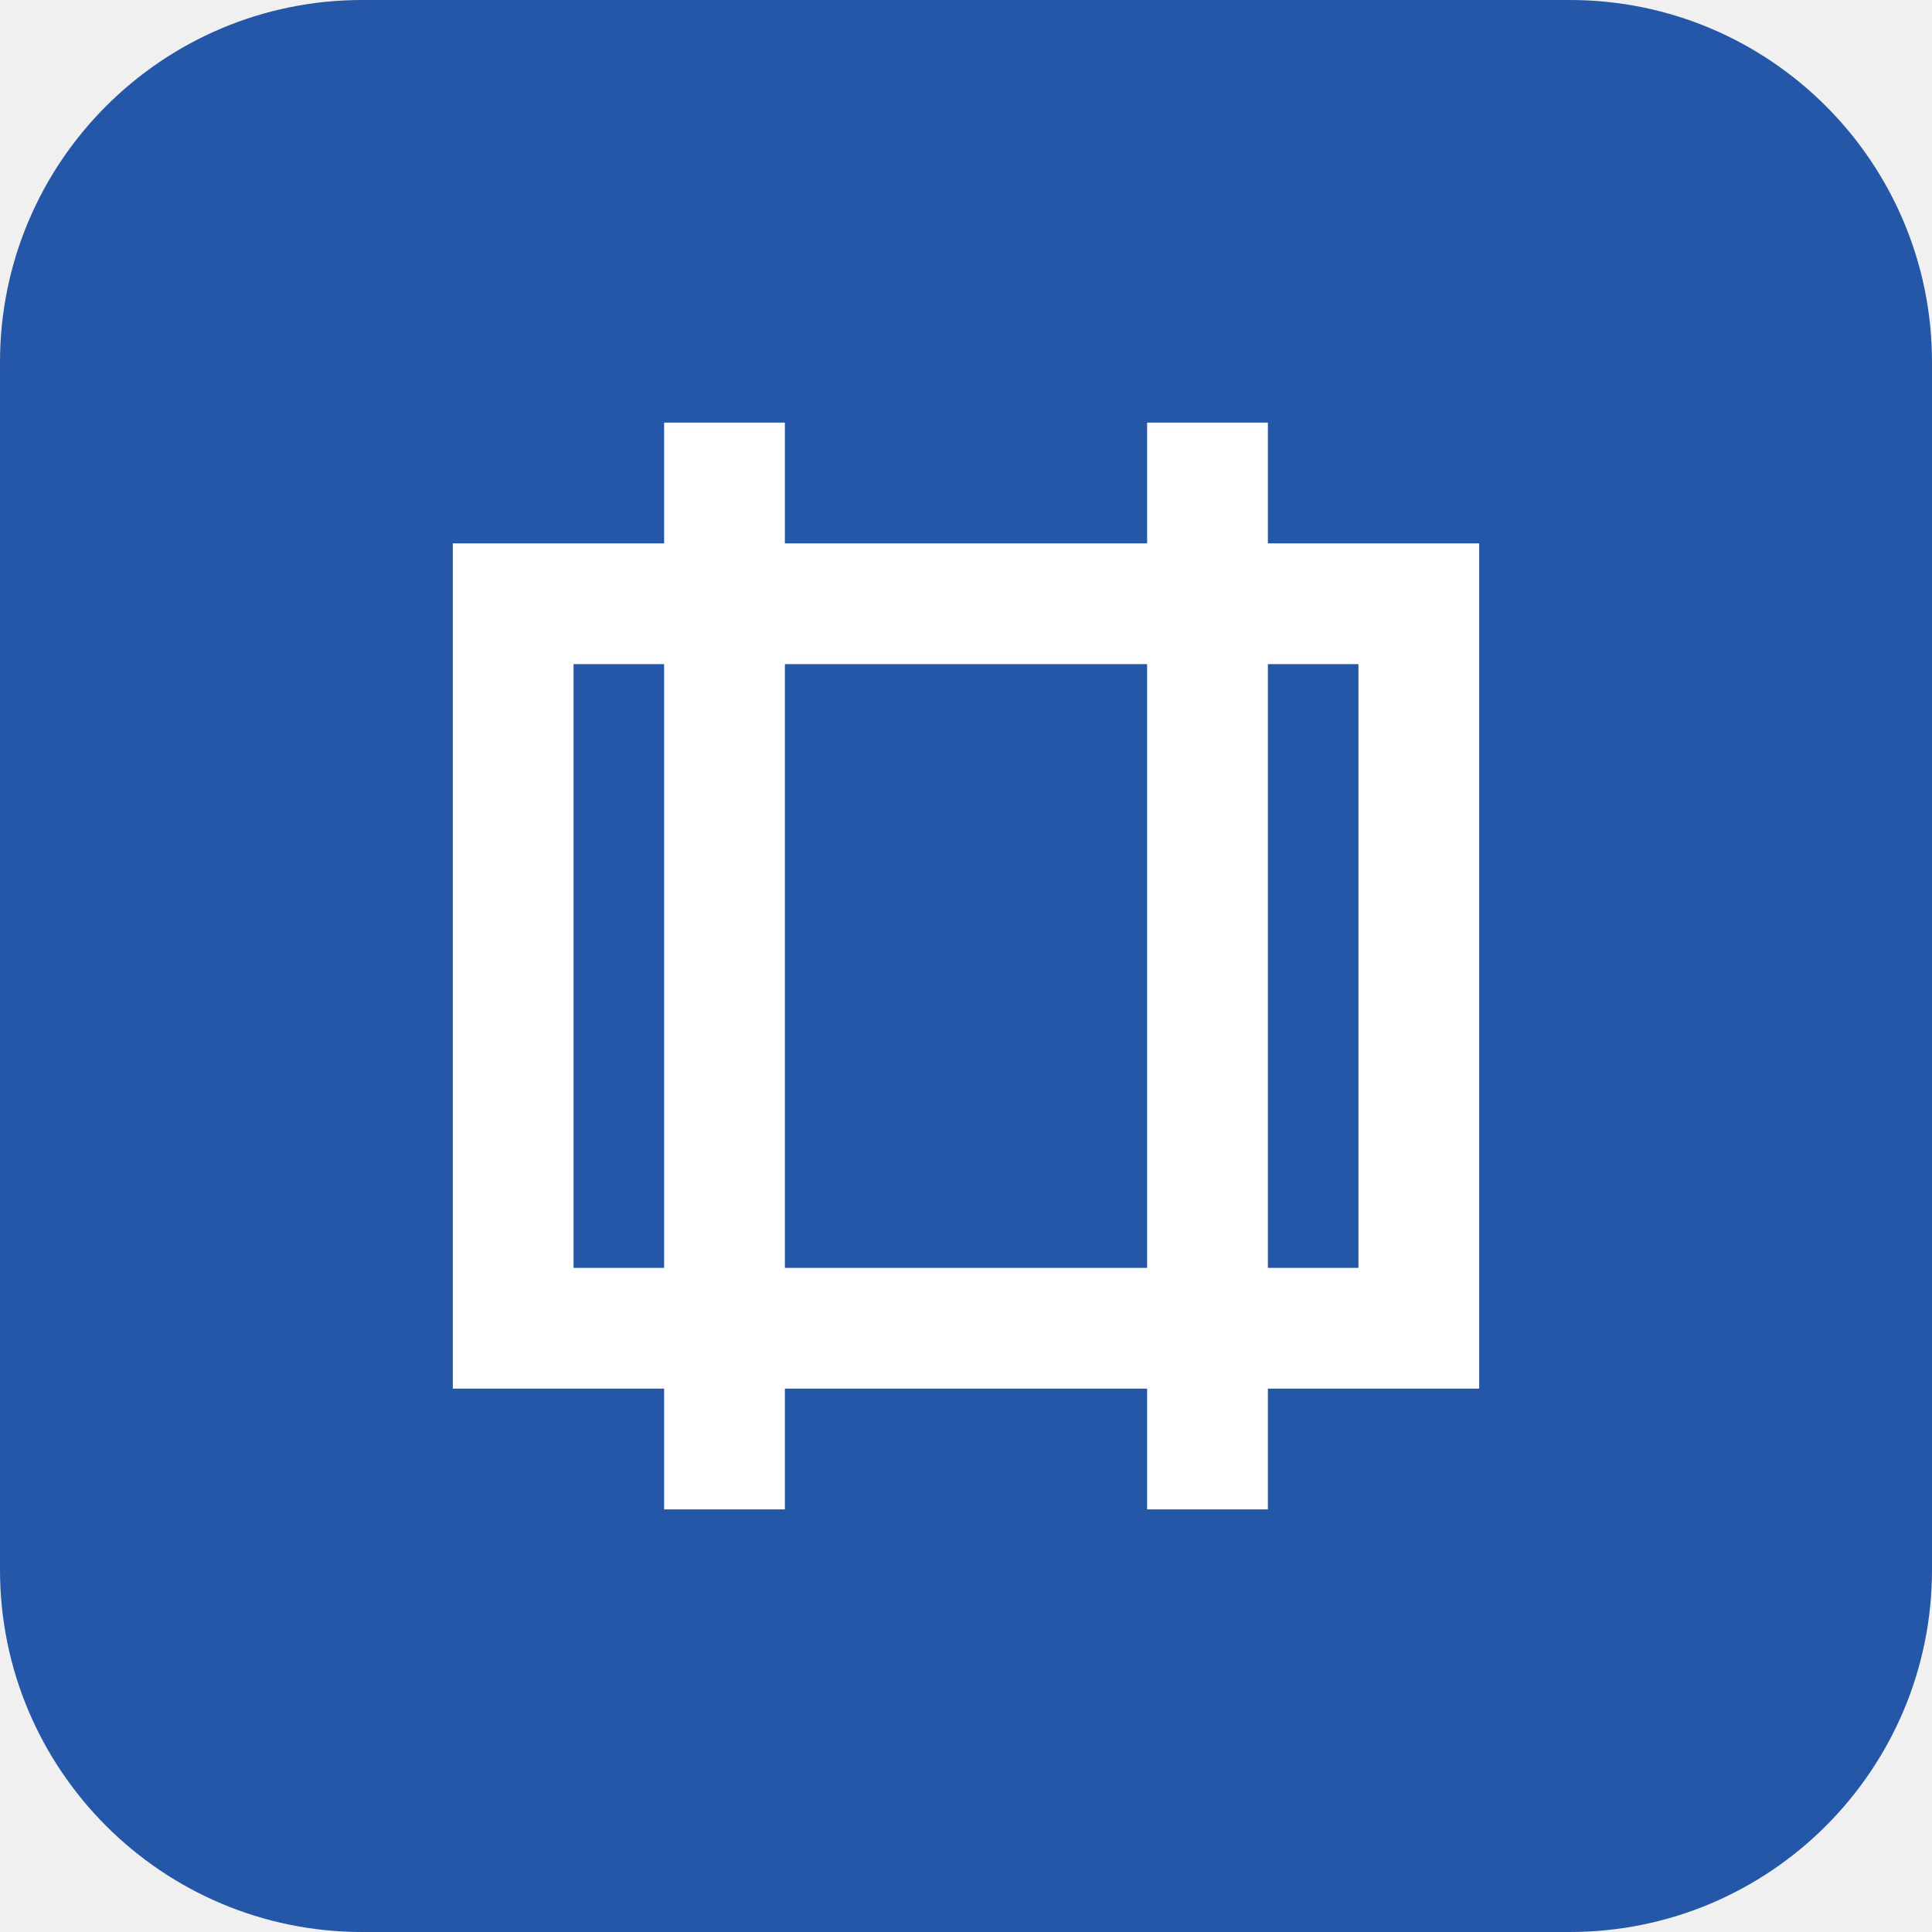
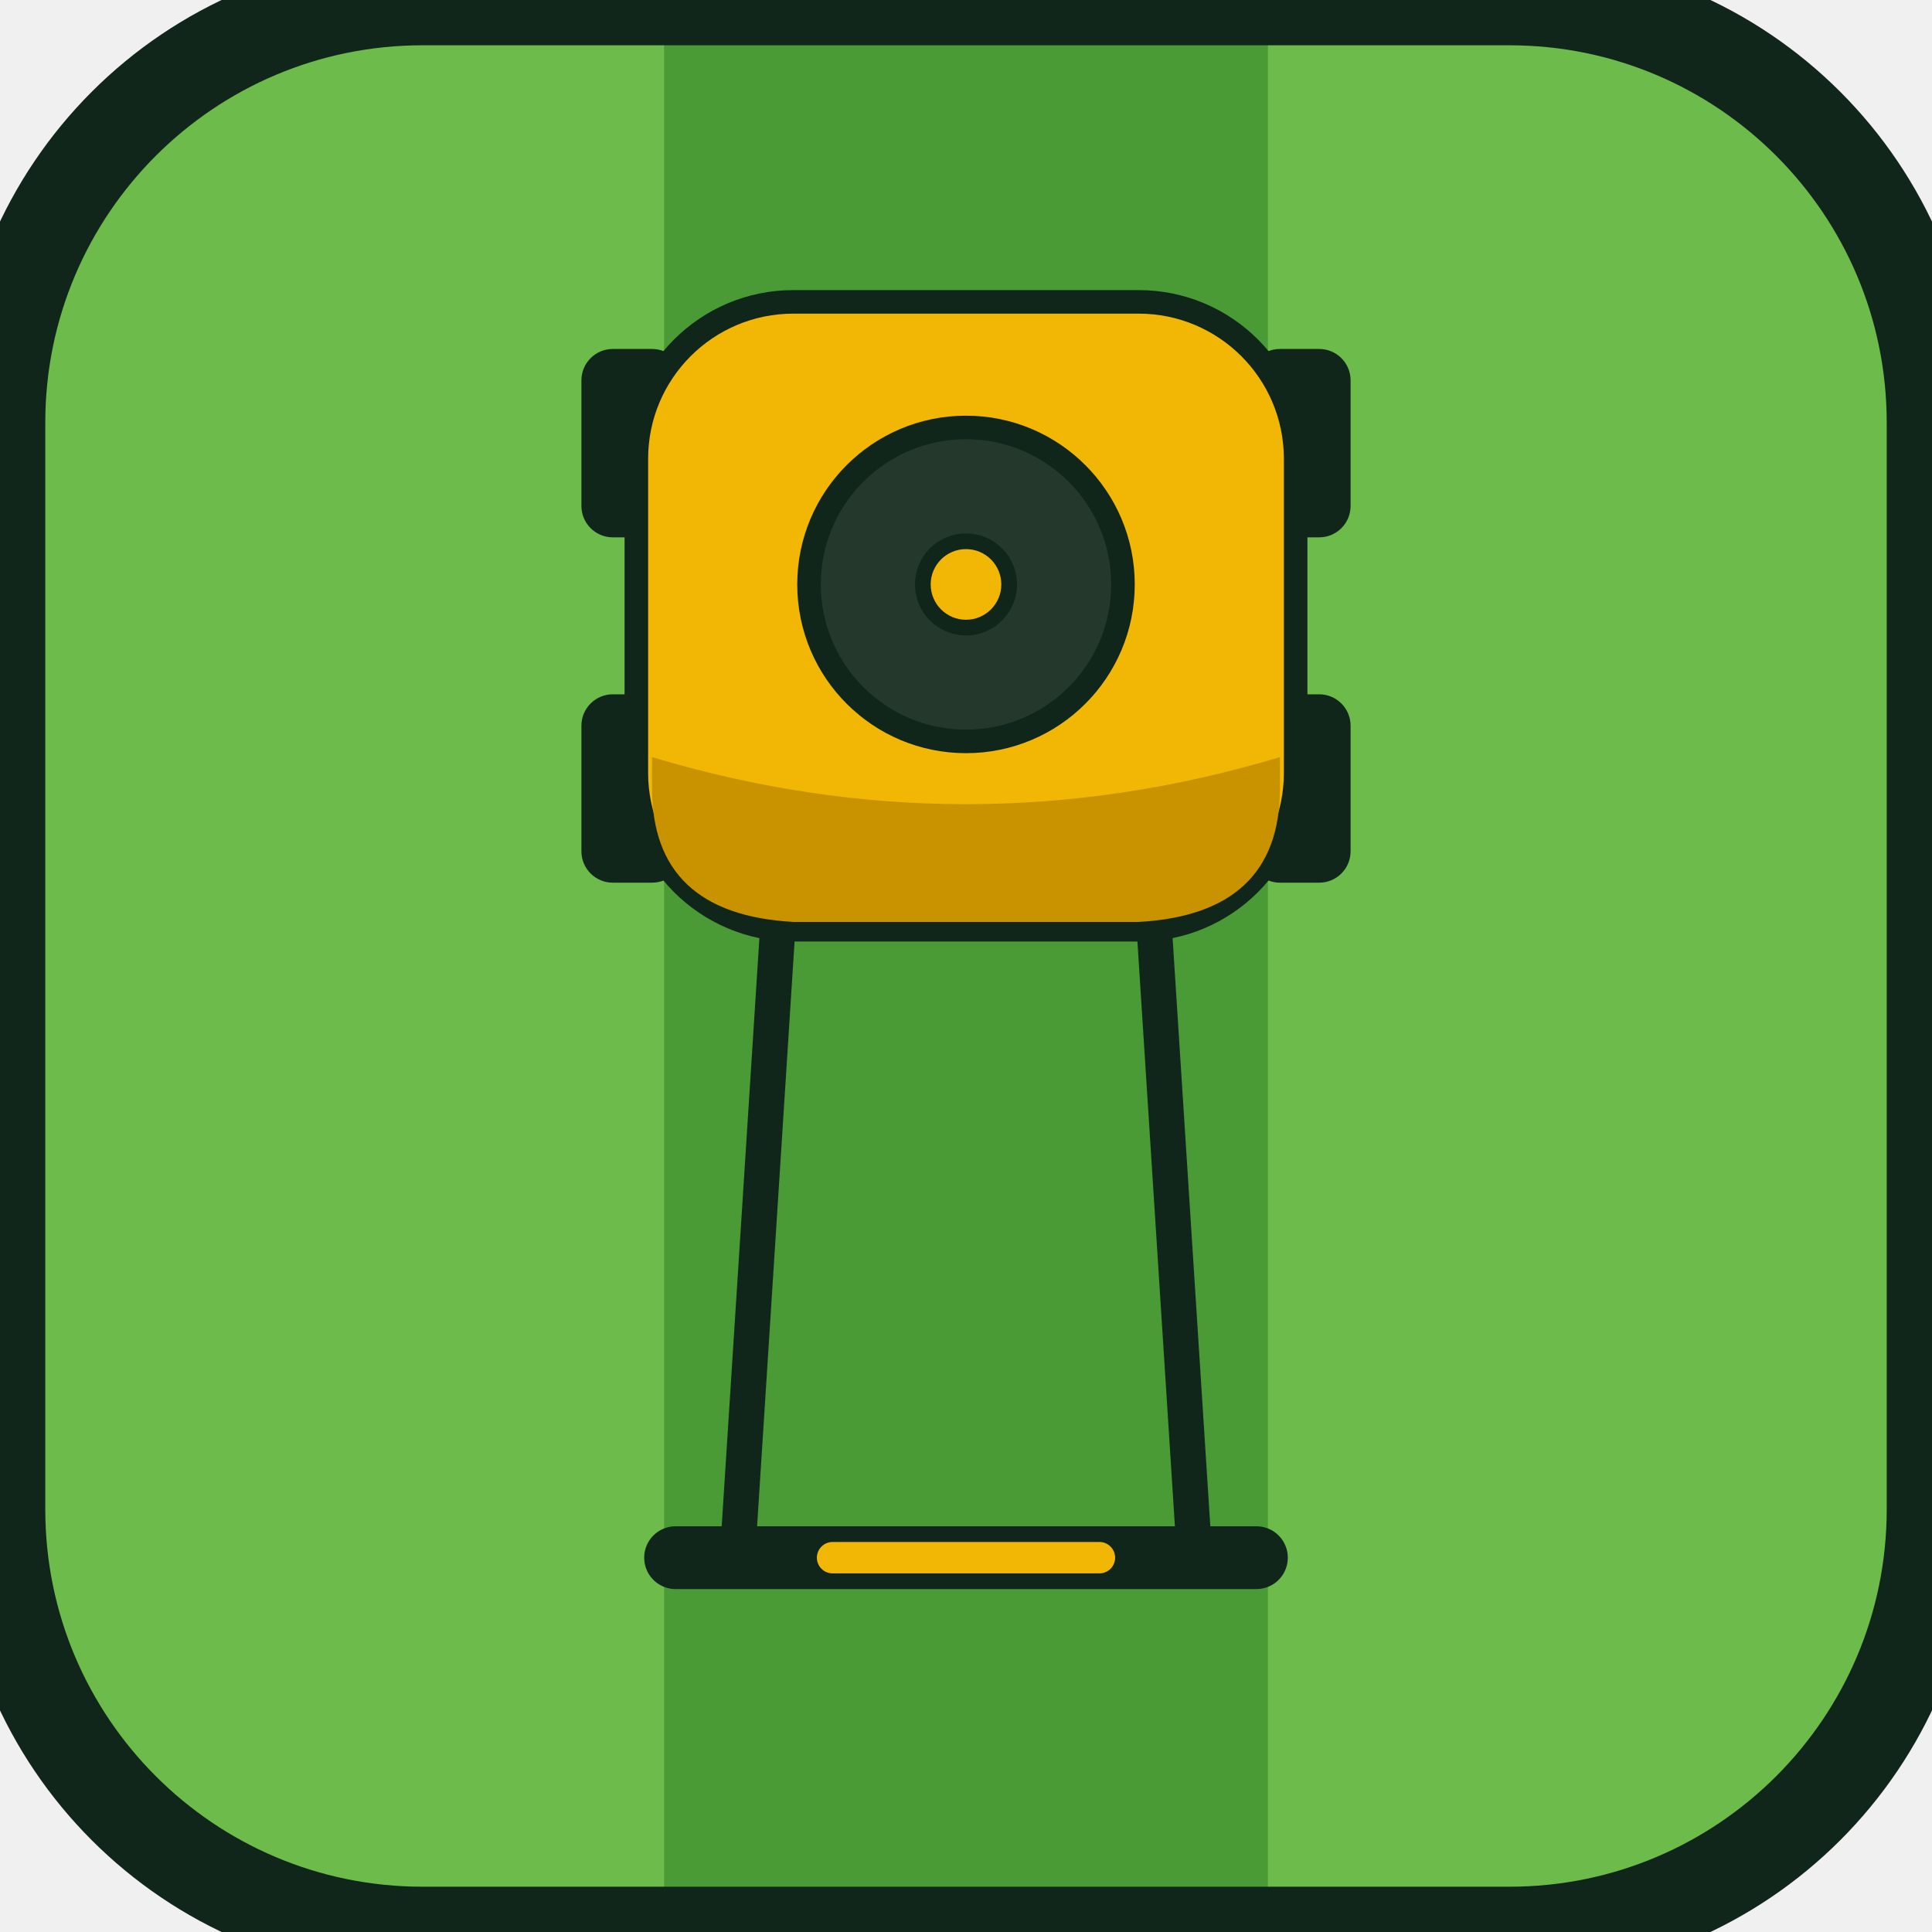
<svg xmlns="http://www.w3.org/2000/svg" viewBox="0 0 64 64">
-   <rect width="64" height="64" rx="12" fill="#2457a7" />
-   <path d="M17 20h30v24H17zM24 14v36M40 14v36" fill="none" stroke="#fff" stroke-width="4" />
+   <defs>
+     <clipPath id="icon-clip">
+       <rect width="64" height="64" rx="14" />
+     </clipPath>
+   </defs>
+   <g clip-path="url(#icon-clip)">
+     <rect width="64" height="64" fill="#4a9a35" />
+     <rect x="0" y="0" width="22" height="64" fill="#6dbb4a" />
+     <rect x="42" y="0" width="22" height="64" fill="#6dbb4a" />
+   </g>
+   <rect width="64" height="64" rx="14" fill="none" stroke="#10261a" stroke-width="3" />
+   <g transform="translate(19 10) scale(.26)" stroke-linecap="round" stroke-linejoin="round">
+     <path d="M26 80 L21 158 M74 80 L79 158" fill="none" stroke="#10261a" stroke-width="4.5" />
+     <path d="M13 160 H87" fill="none" stroke="#10261a" stroke-width="8" />
+     <path d="M33 160 H67" fill="none" stroke="#f2b705" stroke-width="4" />
+     <g fill="#10261a">
+       <rect x="1" y="6" width="13" height="24" rx="4" />
+       <rect x="86" y="6" width="13" height="24" rx="4" />
+       <rect x="1" y="50" width="13" height="24" rx="4" />
+       <rect x="86" y="50" width="13" height="24" rx="4" />
+     </g>
+     <rect x="8" y="0" width="84" height="80" rx="20" fill="#f2b705" stroke="#10261a" stroke-width="3" />
+     <path d="M10 58 Q50 70 90 58 L90 62 Q90 78 72 79 H28 Q10 78 10 62 Z" fill="#c99300" />
+     <circle cx="50" cy="36" r="20" fill="#24382c" stroke="#10261a" stroke-width="3" />
+     <circle cx="50" cy="36" r="5.5" fill="#f2b705" stroke="#10261a" stroke-width="2" />
+   </g>
</svg>
